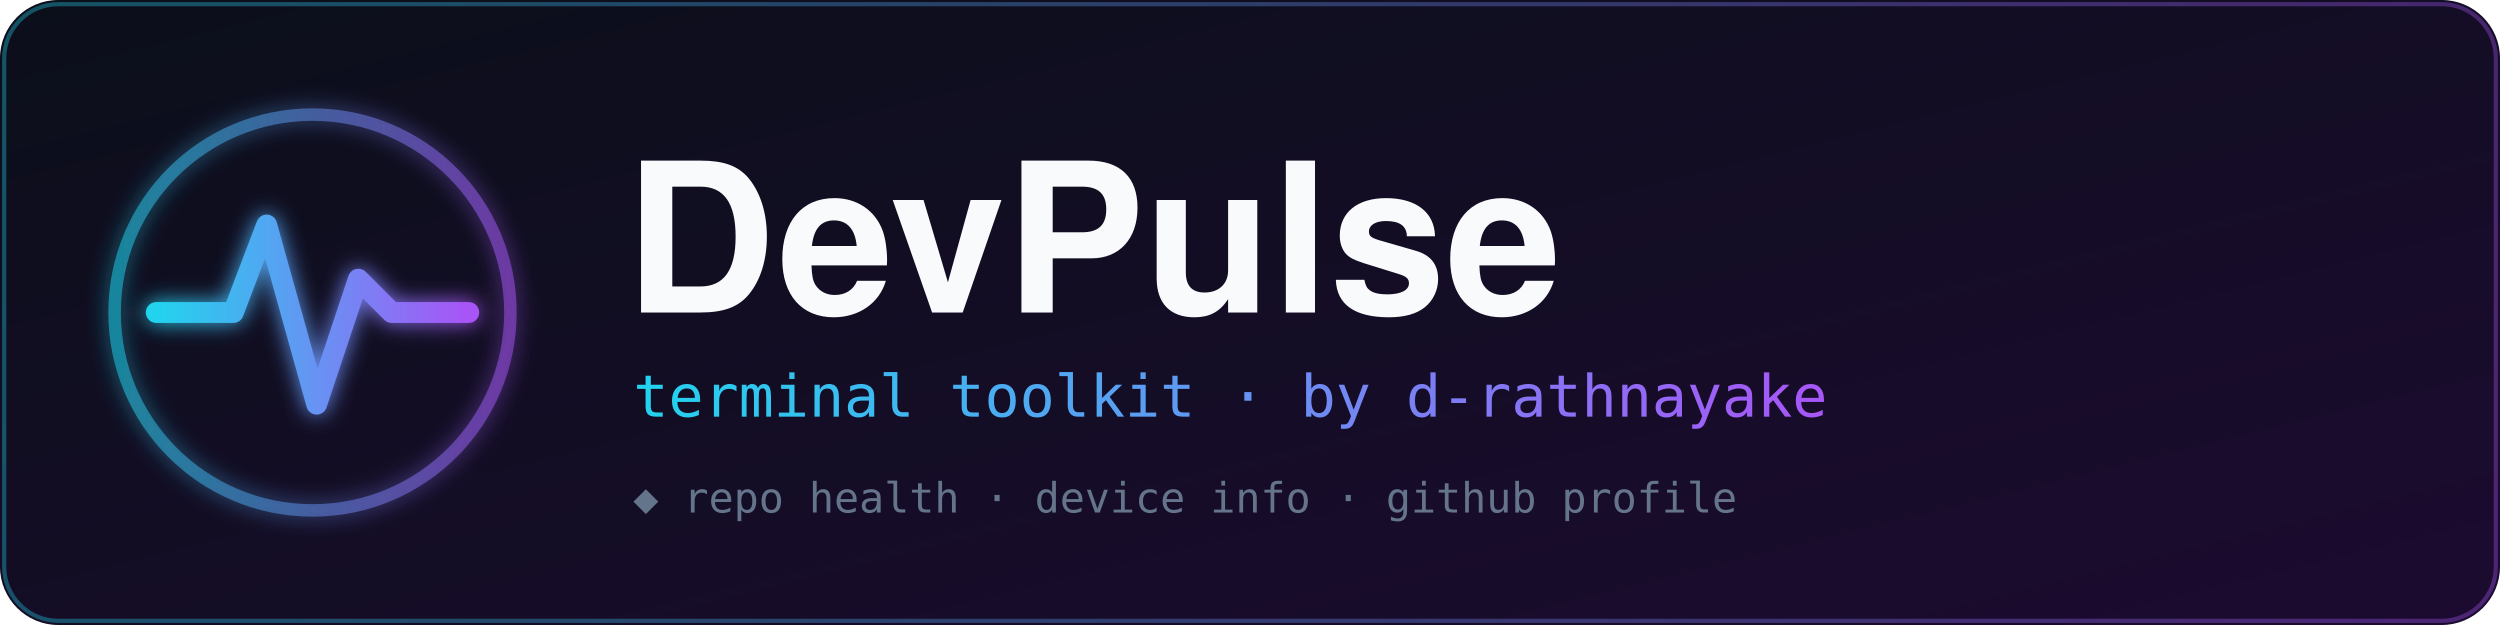
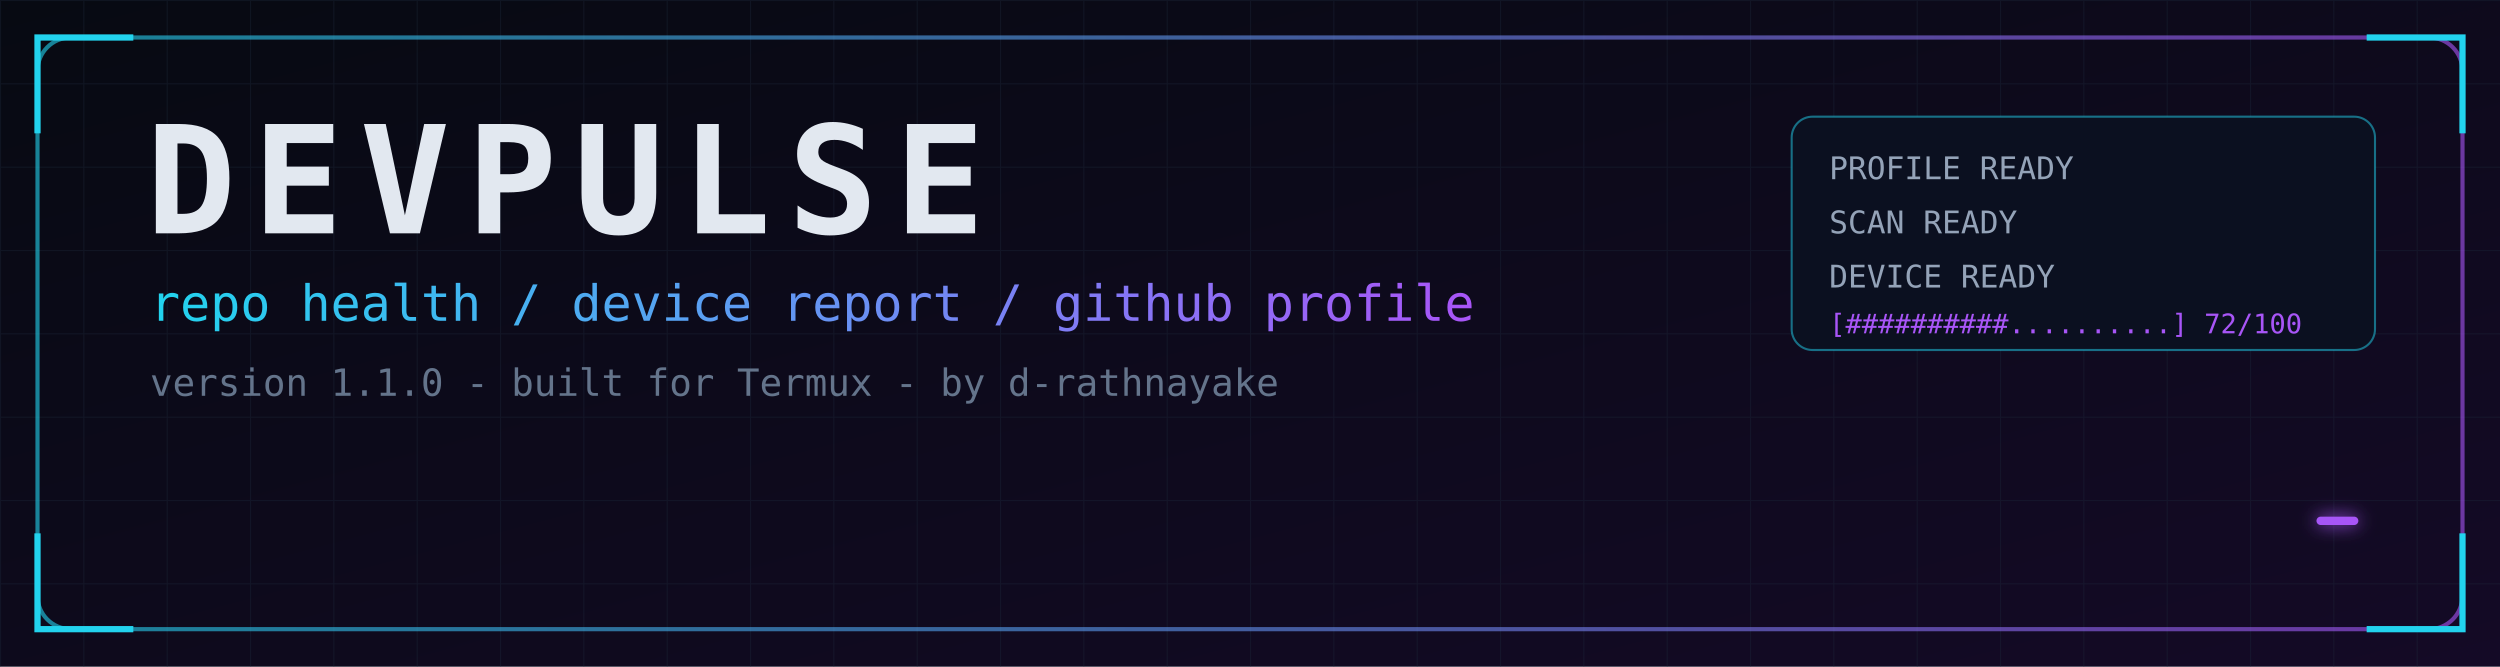
- <svg xmlns="http://www.w3.org/2000/svg" viewBox="0 0 1200 300" role="img" aria-label="DevPulse banner">
+ <svg xmlns="http://www.w3.org/2000/svg" width="1200" height="320" viewBox="0 0 1200 320" role="img" aria-label="DevPulse">
  <defs>
    <linearGradient id="bg" x1="0" y1="0" x2="1" y2="1">
-       <stop offset="0" stop-color="#0b0f1a" />
-       <stop offset="1" stop-color="#1c0b30" />
+       <stop offset="0" stop-color="#070a12" />
+       <stop offset="1" stop-color="#140a26" />
    </linearGradient>
-     <linearGradient id="accent" x1="0" y1="0" x2="1" y2="0">
+     <linearGradient id="ac" x1="0" y1="0" x2="1" y2="0">
      <stop offset="0" stop-color="#22d3ee" />
      <stop offset="1" stop-color="#a855f7" />
    </linearGradient>
-     <filter id="glow" x="-50%" y="-50%" width="200%" height="200%">
-       <feGaussianBlur stdDeviation="5" result="b" />
+     <pattern id="grid" width="40" height="40" patternUnits="userSpaceOnUse">
+       <path d="M40 0 H0 V40" fill="none" stroke="#1e293b" stroke-width="1" />
+     </pattern>
+     <filter id="glow" x="-20%" y="-60%" width="140%" height="220%">
+       <feGaussianBlur stdDeviation="4" result="b" />
      <feMerge>
        <feMergeNode in="b" />
        <feMergeNode in="SourceGraphic" />
      </feMerge>
    </filter>
  </defs>
-   <rect width="1200" height="300" rx="28" fill="url(#bg)" />
-   <rect x="2" y="2" width="1196" height="296" rx="26" fill="none" stroke="url(#accent)" stroke-opacity="0.35" stroke-width="2" />
-   <g transform="translate(150,150)" filter="url(#glow)">
-     <circle r="95" fill="none" stroke="url(#accent)" stroke-width="6" stroke-opacity="0.5" />
-     <path d="M-75 0 H-38 L-22 -42 L2 44 L22 -16 L38 0 H75" fill="none" stroke="url(#accent)" stroke-width="10" stroke-linecap="round" stroke-linejoin="round" />
+   <rect width="1200" height="320" fill="url(#bg)" />
+   <rect width="1200" height="320" fill="url(#grid)" opacity="0.35" />
+   <rect x="18" y="18" width="1164" height="284" rx="16" fill="none" stroke="url(#ac)" stroke-width="2" opacity="0.6" />
+   <path d="M18 64 V18 H64 M1182 64 V18 H1136 M18 256 V302 H64 M1182 256 V302 H1136" fill="none" stroke="#22d3ee" stroke-width="3" />
+   <text x="70" y="112" font-family="Consolas, Menlo, monospace" font-size="72" font-weight="700" fill="#e2e8f0" letter-spacing="8">DEVPULSE</text>
+   <text x="72" y="154" font-family="Consolas, Menlo, monospace" font-size="24" fill="url(#ac)">repo health / device report / github profile</text>
+   <text x="72" y="190" font-family="Consolas, Menlo, monospace" font-size="18" fill="#64748b">version 1.1.0 - built for Termux - by d-rathnayake</text>
+   <g filter="url(#glow)">
+     <path d="M70 250 H380 L400 214 L420 286 L440 232 L460 250 H700 L720 204 L742 292 L764 240 L784 250 H1130" fill="none" stroke="url(#ac)" stroke-width="4" stroke-linejoin="round" stroke-linecap="round" stroke-dasharray="1300" stroke-dashoffset="1300">
+       <animate attributeName="stroke-dashoffset" from="1300" to="0" dur="2.6s" repeatCount="indefinite" />
+     </path>
  </g>
-   <text x="300" y="150" font-family="Segoe UI, Helvetica, Arial, sans-serif" font-size="100" font-weight="800" fill="#f8fafc">DevPulse</text>
-   <text x="304" y="200" font-family="monospace" font-size="28" fill="url(#accent)">terminal toolkit · by d-rathnayake</text>
-   <text x="304" y="246" font-family="monospace" font-size="20" fill="#64748b">◆ repo health · device info · github profile</text>
+   <g transform="translate(860,56)">
+     <rect width="280" height="112" rx="10" fill="#0b1020" stroke="#22d3ee" stroke-opacity="0.5" />
+     <text x="18" y="30" font-family="Consolas, Menlo, monospace" font-size="15" fill="#94a3b8">PROFILE    READY</text>
+     <text x="18" y="56" font-family="Consolas, Menlo, monospace" font-size="15" fill="#94a3b8">SCAN       READY</text>
+     <text x="18" y="82" font-family="Consolas, Menlo, monospace" font-size="15" fill="#94a3b8">DEVICE     READY</text>
+     <text x="18" y="104" font-family="Consolas, Menlo, monospace" font-size="13" fill="#a855f7">[##########..........] 72/100</text>
+   </g>
</svg>
